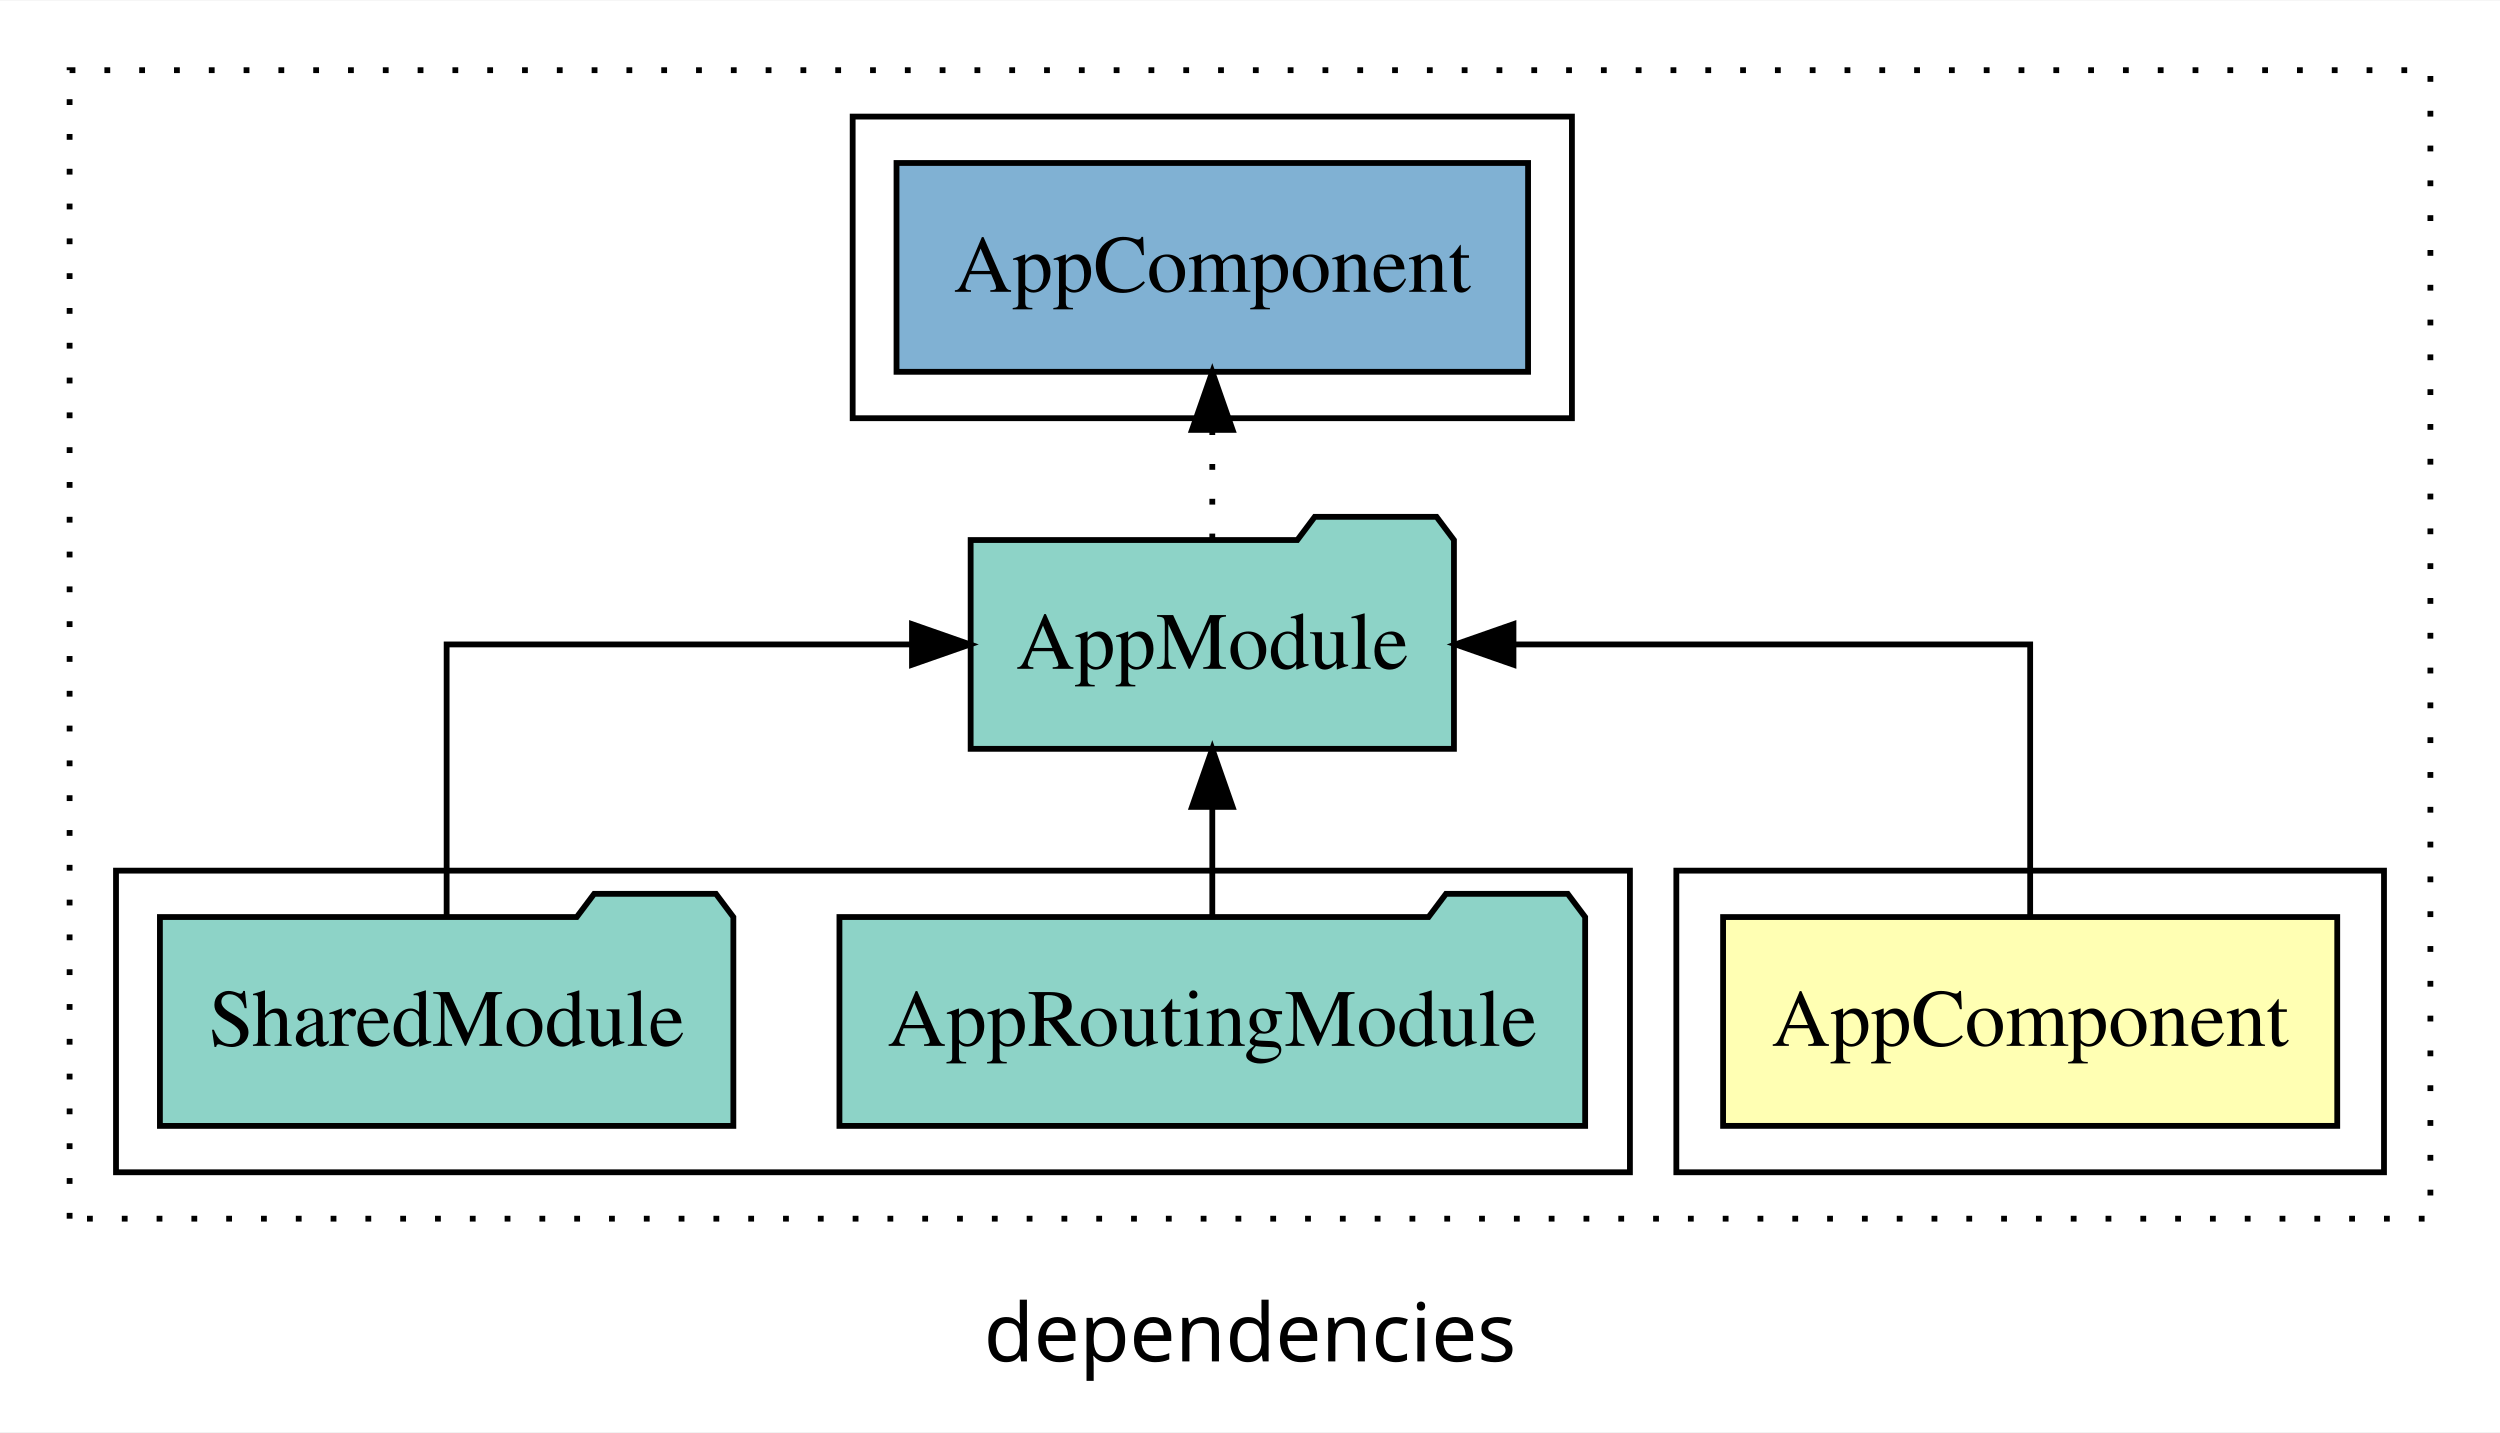
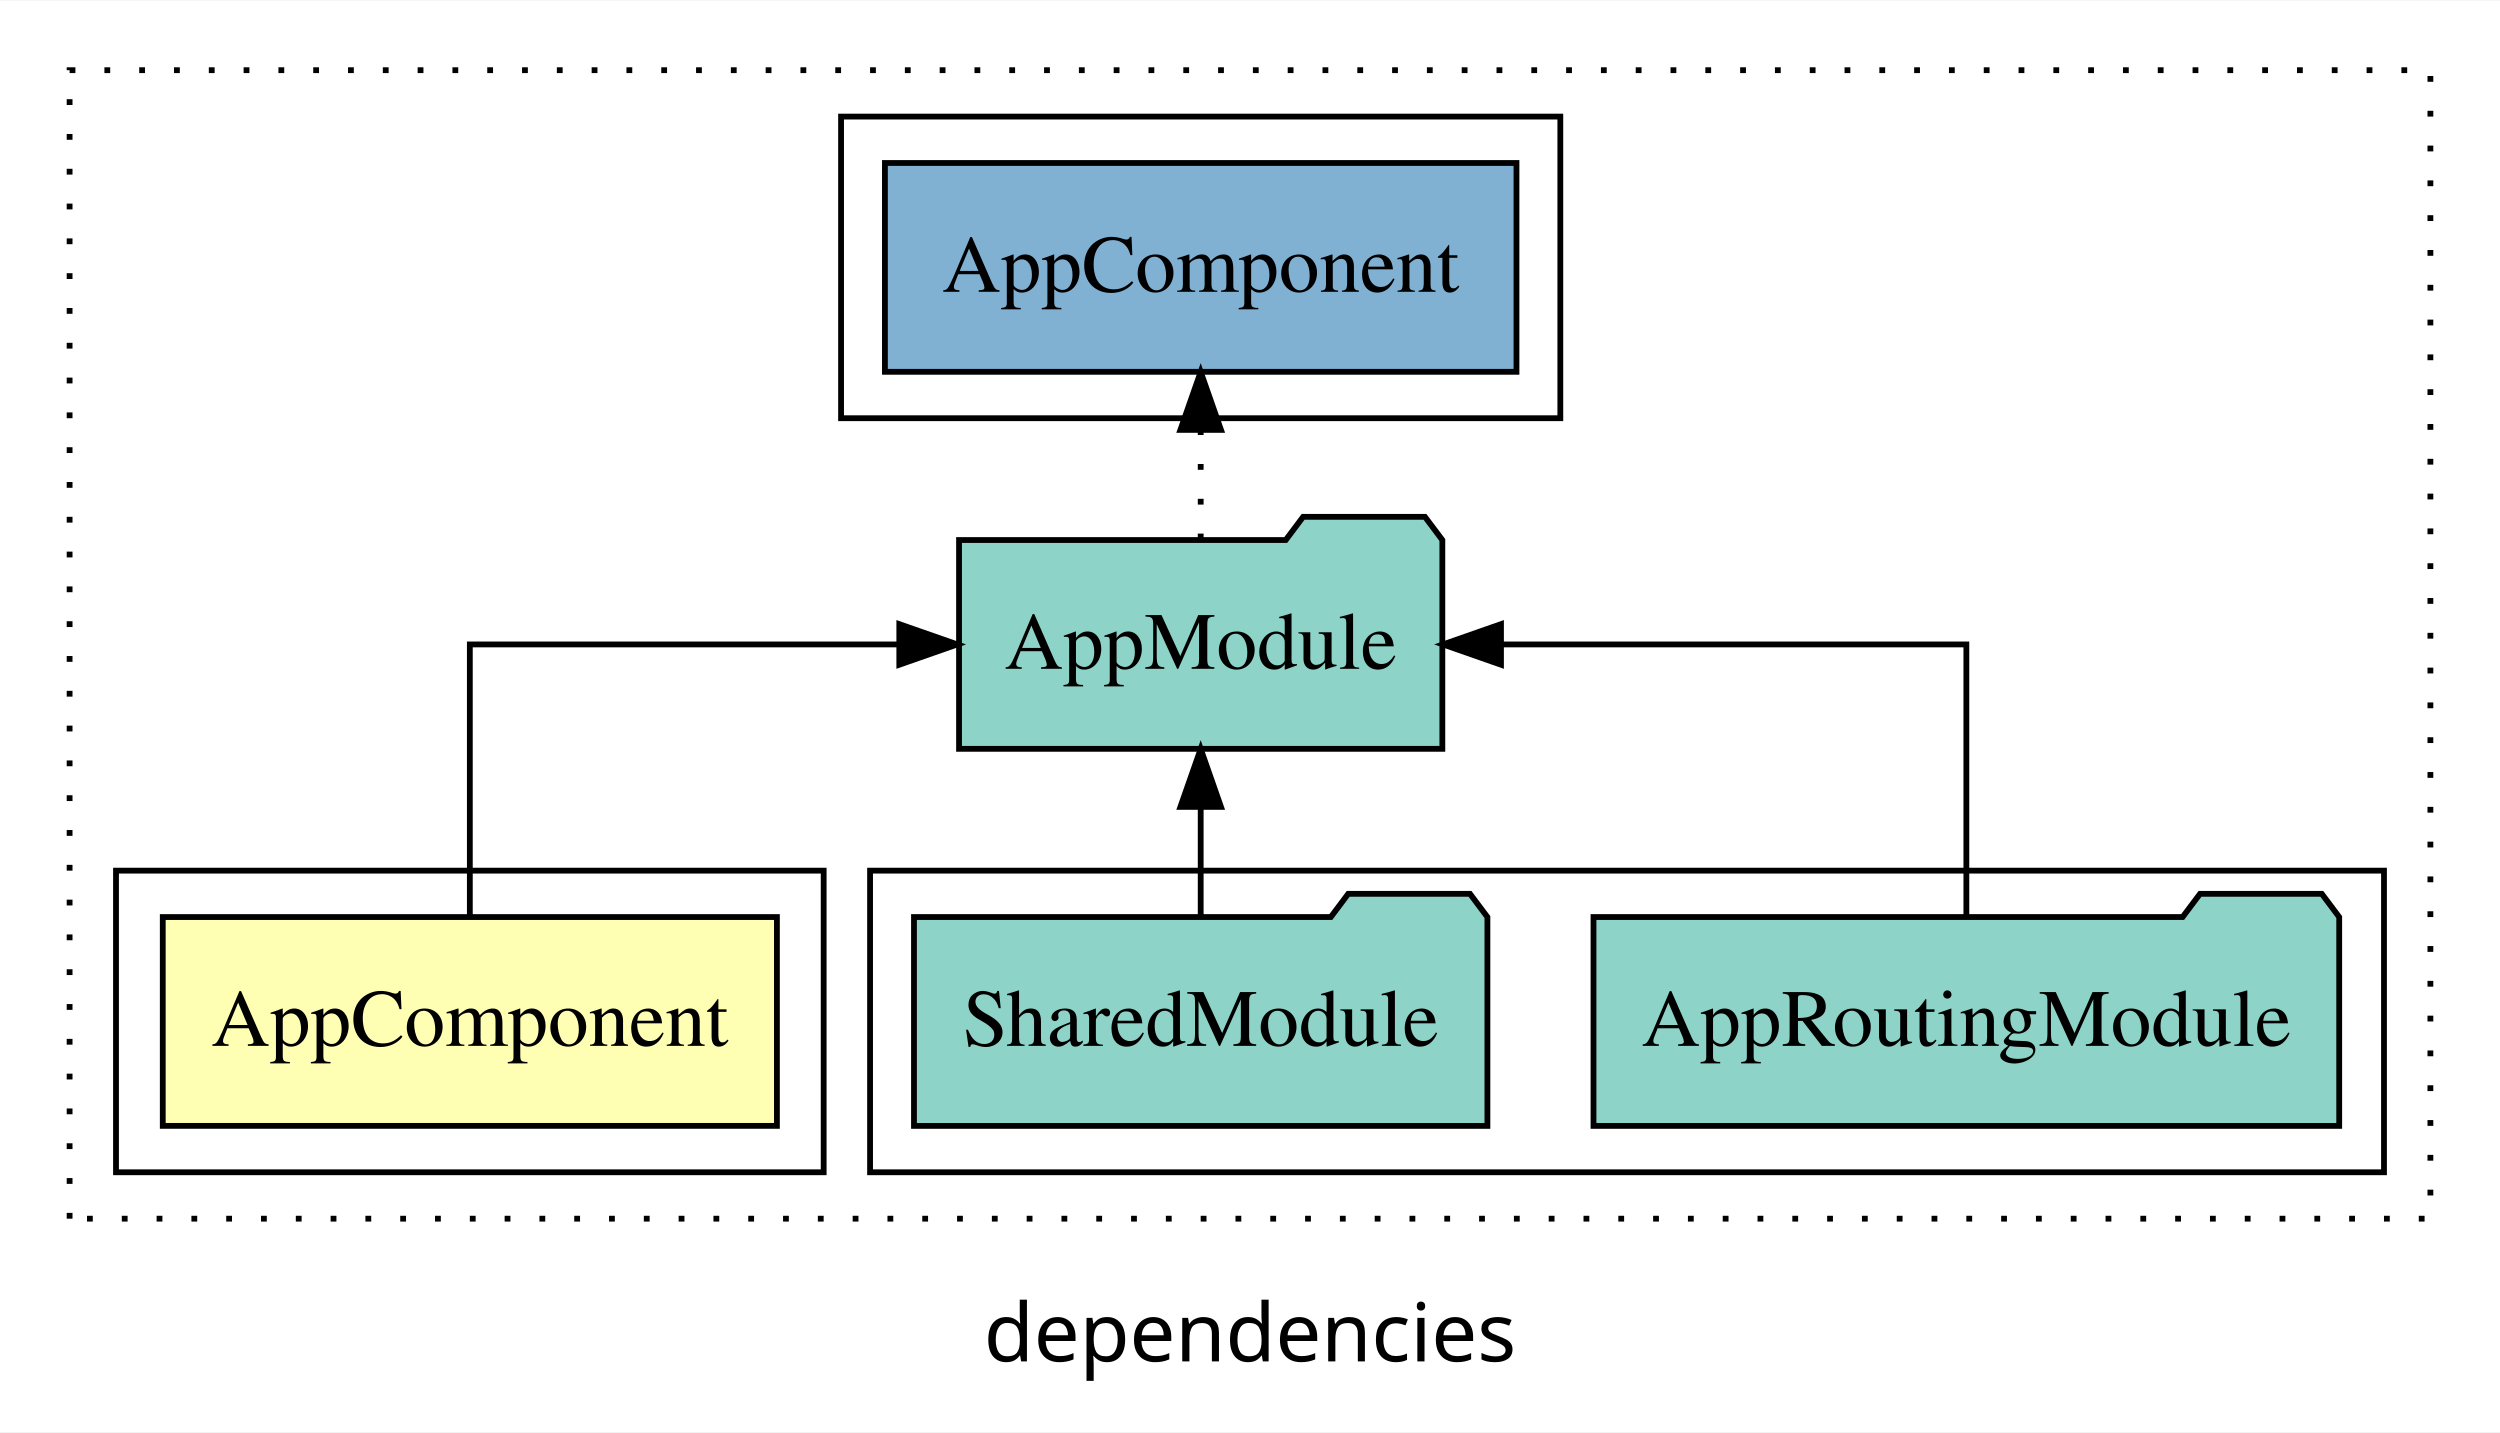
<svg xmlns="http://www.w3.org/2000/svg" width="431pt" height="247pt" viewBox="0.00 0.00 431.00 246.80">
  <g id="graph0" class="graph" transform="scale(1 1) rotate(0) translate(4 242.8)">
    <polygon fill="white" stroke="transparent" points="-4,4 -4,-242.8 427,-242.8 427,4 -4,4" />
    <text text-anchor="middle" x="211.5" y="-8.2" font-family="sans-serif" font-size="14.00">dependencies</text>
    <g id="clust1" class="cluster">
      <polygon fill="none" stroke="black" stroke-dasharray="1,5" points="8,-32.8 8,-230.8 415,-230.8 415,-32.8 8,-32.8" />
    </g>
-     <g id="clust2" class="cluster">
-       <polygon fill="none" stroke="black" points="285,-40.8 285,-92.8 407,-92.8 407,-40.8 285,-40.8" />
-     </g>
    <g id="clust4" class="cluster">
-       <polygon fill="none" stroke="black" points="16,-40.8 16,-92.8 277,-92.8 277,-40.8 16,-40.8" />
+       <polygon fill="none" stroke="black" points="146,-40.8 146,-92.8 407,-92.8 407,-40.8 146,-40.8" />
    </g>
    <g id="clust6" class="cluster">
-       <polygon fill="none" stroke="black" points="143,-170.8 143,-222.8 267,-222.8 267,-170.8 143,-170.8" />
+       <polygon fill="none" stroke="black" points="141,-170.8 141,-222.8 265,-222.8 265,-170.8 141,-170.8" />
+     </g>
+     <g id="clust2" class="cluster">
+       <polygon fill="none" stroke="black" points="16,-40.8 16,-92.8 138,-92.8 138,-40.8 16,-40.8" />
    </g>
    <g id="node1" class="node">
-       <polygon fill="#ffffb3" stroke="black" points="398.94,-84.8 293.06,-84.8 293.06,-48.8 398.94,-48.8 398.94,-84.8" />
-       <text text-anchor="middle" x="346" y="-62.6" font-family="Times,serif" font-size="14.00">AppComponent</text>
+       <polygon fill="#ffffb3" stroke="black" points="129.94,-84.8 24.06,-84.8 24.06,-48.8 129.94,-48.8 129.94,-84.8" />
+       <text text-anchor="middle" x="77" y="-62.6" font-family="Times,serif" font-size="14.00">AppComponent</text>
    </g>
    <g id="node2" class="node">
-       <polygon fill="#8dd3c7" stroke="black" points="246.66,-149.8 243.66,-153.8 222.66,-153.8 219.66,-149.8 163.34,-149.8 163.34,-113.8 246.66,-113.8 246.66,-149.8" />
-       <text text-anchor="middle" x="205" y="-127.6" font-family="Times,serif" font-size="14.00">AppModule</text>
+       <polygon fill="#8dd3c7" stroke="black" points="244.66,-149.8 241.66,-153.8 220.66,-153.8 217.66,-149.8 161.34,-149.8 161.34,-113.8 244.66,-113.8 244.66,-149.8" />
+       <text text-anchor="middle" x="203" y="-127.6" font-family="Times,serif" font-size="14.00">AppModule</text>
    </g>
    <g id="edge1" class="edge">
-       <path fill="none" stroke="black" d="M346,-84.91C346,-104.14 346,-131.8 346,-131.8 346,-131.8 256.92,-131.8 256.92,-131.8" />
-       <polygon fill="black" stroke="black" points="256.92,-128.3 246.92,-131.8 256.92,-135.3 256.92,-128.3" />
+       <path fill="none" stroke="black" d="M77,-84.91C77,-104.14 77,-131.8 77,-131.8 77,-131.8 151.04,-131.8 151.04,-131.8" />
+       <polygon fill="black" stroke="black" points="151.04,-135.3 161.04,-131.8 151.04,-128.3 151.04,-135.3" />
    </g>
    <g id="node5" class="node">
-       <polygon fill="#80b1d3" stroke="black" points="259.44,-214.8 150.56,-214.8 150.56,-178.8 259.44,-178.8 259.44,-214.8" />
-       <text text-anchor="middle" x="205" y="-192.6" font-family="Times,serif" font-size="14.00">AppComponent </text>
+       <polygon fill="#80b1d3" stroke="black" points="257.44,-214.8 148.56,-214.8 148.56,-178.8 257.44,-178.8 257.44,-214.8" />
+       <text text-anchor="middle" x="203" y="-192.6" font-family="Times,serif" font-size="14.00">AppComponent </text>
    </g>
    <g id="edge4" class="edge">
-       <path fill="none" stroke="black" stroke-dasharray="1,5" d="M205,-149.91C205,-149.91 205,-168.79 205,-168.79" />
-       <polygon fill="black" stroke="black" points="201.5,-168.79 205,-178.79 208.5,-168.79 201.5,-168.79" />
+       <path fill="none" stroke="black" stroke-dasharray="1,5" d="M203,-149.91C203,-149.91 203,-168.79 203,-168.79" />
+       <polygon fill="black" stroke="black" points="199.5,-168.79 203,-178.79 206.5,-168.79 199.5,-168.79" />
    </g>
    <g id="node3" class="node">
-       <polygon fill="#8dd3c7" stroke="black" points="269.28,-84.8 266.28,-88.8 245.28,-88.8 242.28,-84.8 140.72,-84.8 140.72,-48.8 269.28,-48.8 269.28,-84.8" />
-       <text text-anchor="middle" x="205" y="-62.6" font-family="Times,serif" font-size="14.00">AppRoutingModule</text>
+       <polygon fill="#8dd3c7" stroke="black" points="399.28,-84.8 396.28,-88.8 375.28,-88.8 372.28,-84.8 270.72,-84.8 270.72,-48.8 399.28,-48.8 399.28,-84.8" />
+       <text text-anchor="middle" x="335" y="-62.6" font-family="Times,serif" font-size="14.00">AppRoutingModule</text>
    </g>
    <g id="edge2" class="edge">
-       <path fill="none" stroke="black" d="M205,-84.91C205,-84.91 205,-103.79 205,-103.79" />
-       <polygon fill="black" stroke="black" points="201.5,-103.79 205,-113.79 208.5,-103.79 201.5,-103.79" />
+       <path fill="none" stroke="black" d="M335,-84.91C335,-104.14 335,-131.8 335,-131.8 335,-131.8 254.77,-131.8 254.77,-131.8" />
+       <polygon fill="black" stroke="black" points="254.77,-128.3 244.77,-131.8 254.77,-135.3 254.77,-128.3" />
    </g>
    <g id="node4" class="node">
-       <polygon fill="#8dd3c7" stroke="black" points="122.43,-84.8 119.43,-88.8 98.43,-88.8 95.43,-84.8 23.57,-84.8 23.57,-48.8 122.43,-48.8 122.43,-84.8" />
-       <text text-anchor="middle" x="73" y="-62.6" font-family="Times,serif" font-size="14.00">SharedModule</text>
+       <polygon fill="#8dd3c7" stroke="black" points="252.43,-84.8 249.43,-88.8 228.43,-88.8 225.43,-84.8 153.57,-84.8 153.57,-48.8 252.43,-48.8 252.43,-84.8" />
+       <text text-anchor="middle" x="203" y="-62.6" font-family="Times,serif" font-size="14.00">SharedModule</text>
    </g>
    <g id="edge3" class="edge">
-       <path fill="none" stroke="black" d="M73,-84.91C73,-104.14 73,-131.8 73,-131.8 73,-131.8 153.23,-131.8 153.23,-131.8" />
-       <polygon fill="black" stroke="black" points="153.23,-135.3 163.23,-131.8 153.23,-128.3 153.23,-135.3" />
+       <path fill="none" stroke="black" d="M203,-84.91C203,-84.91 203,-103.79 203,-103.79" />
+       <polygon fill="black" stroke="black" points="199.5,-103.79 203,-113.79 206.5,-103.79 199.5,-103.79" />
    </g>
  </g>
</svg>
